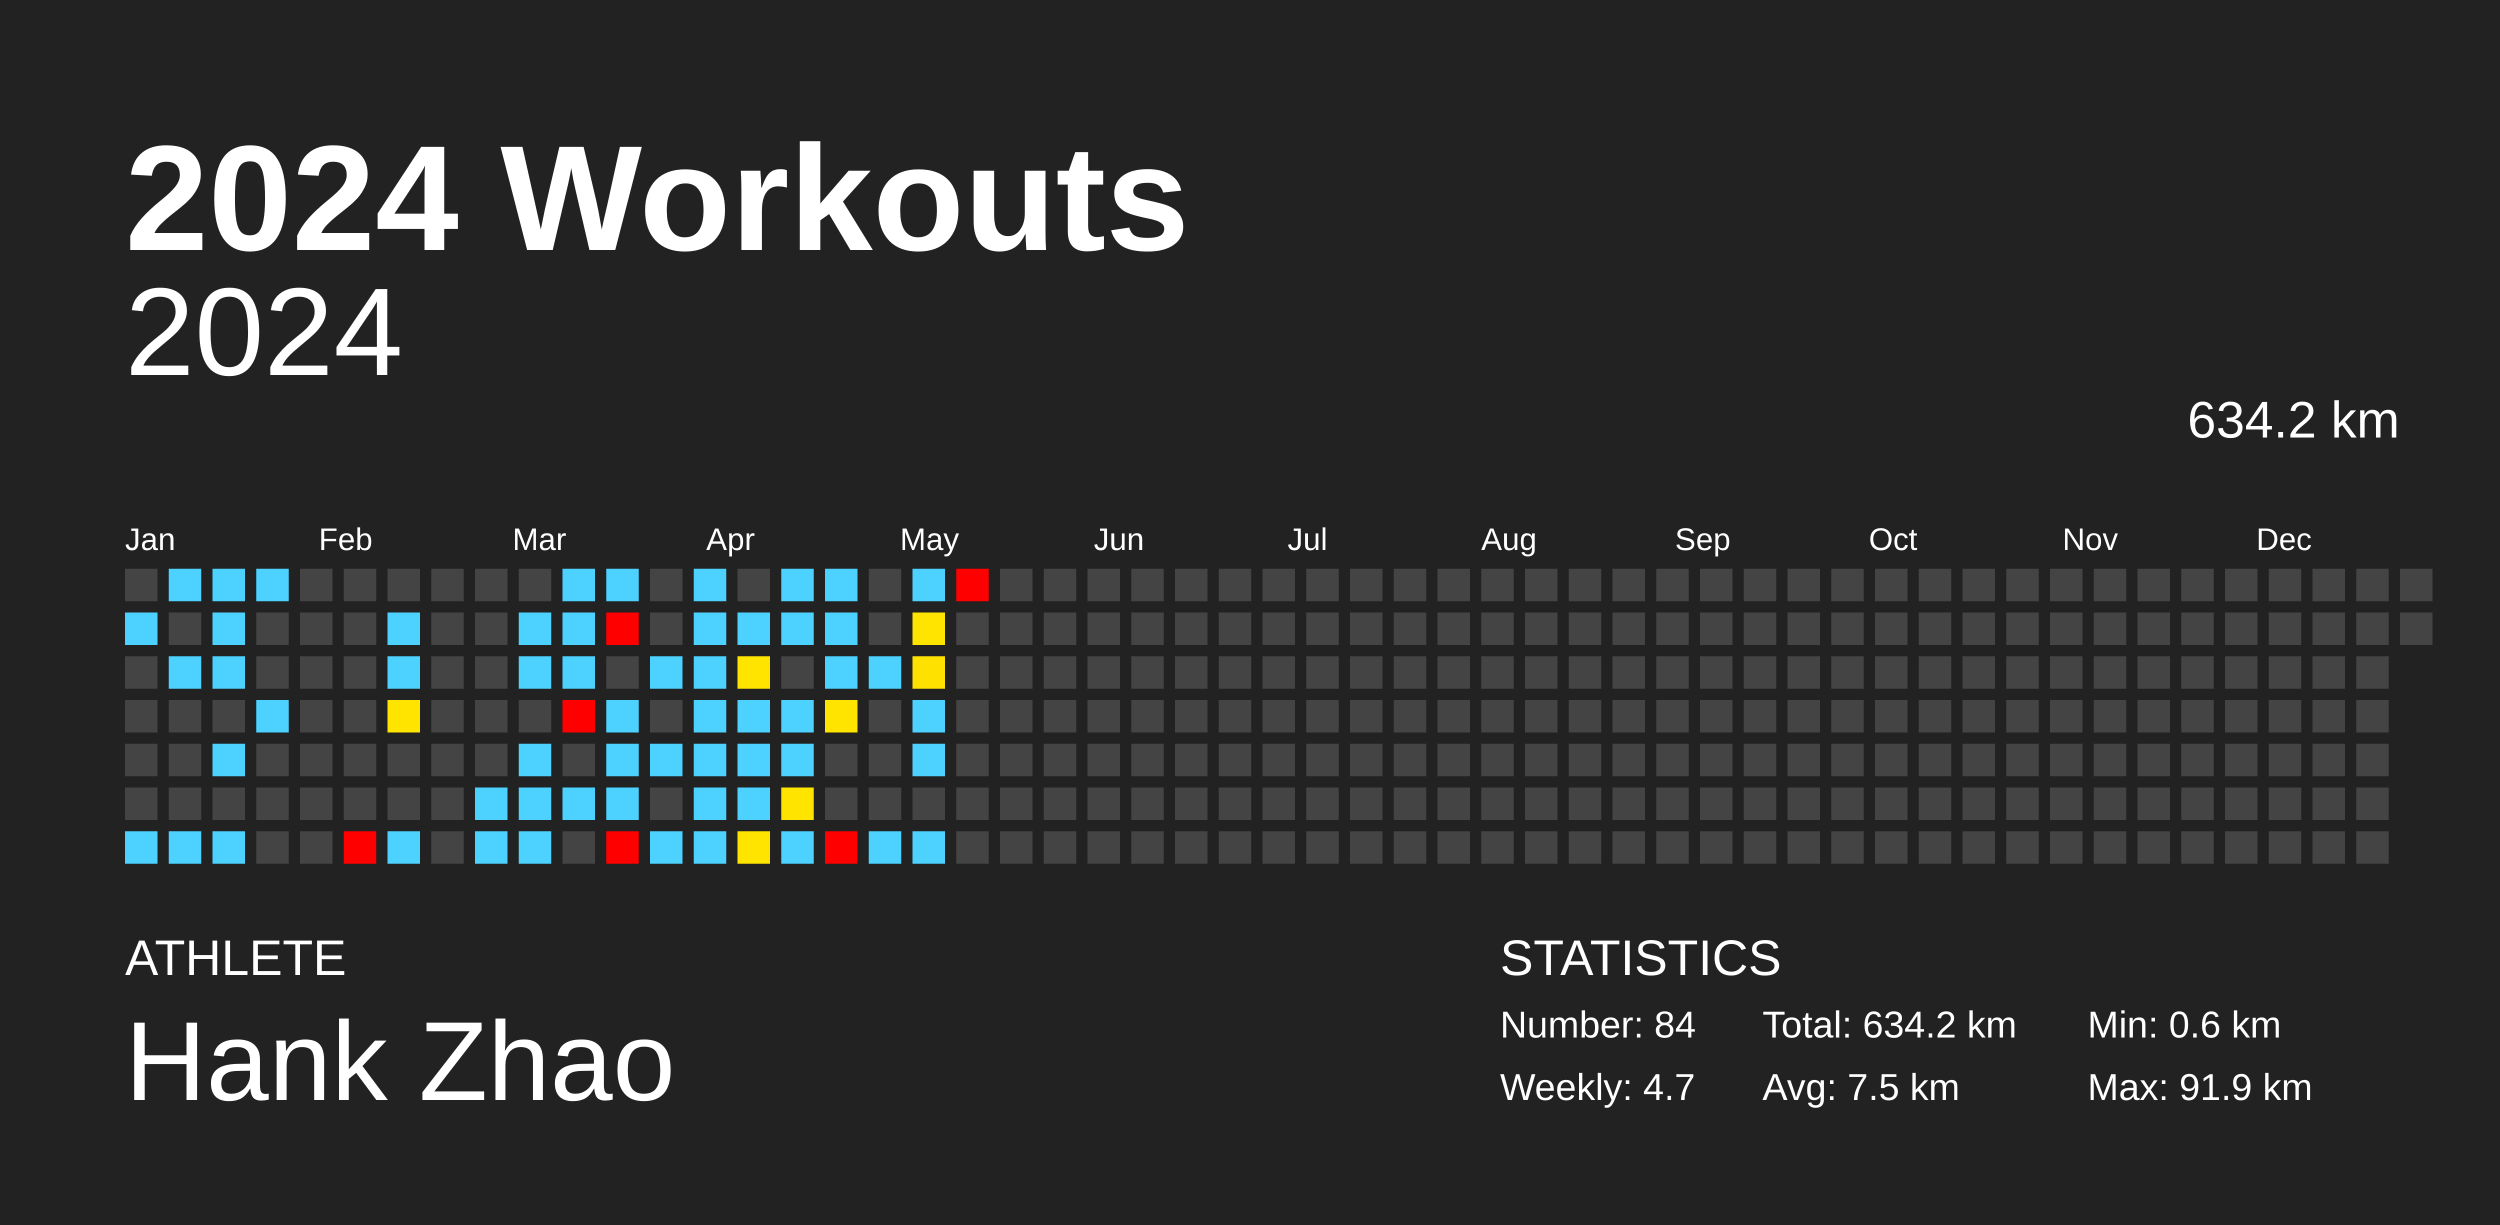
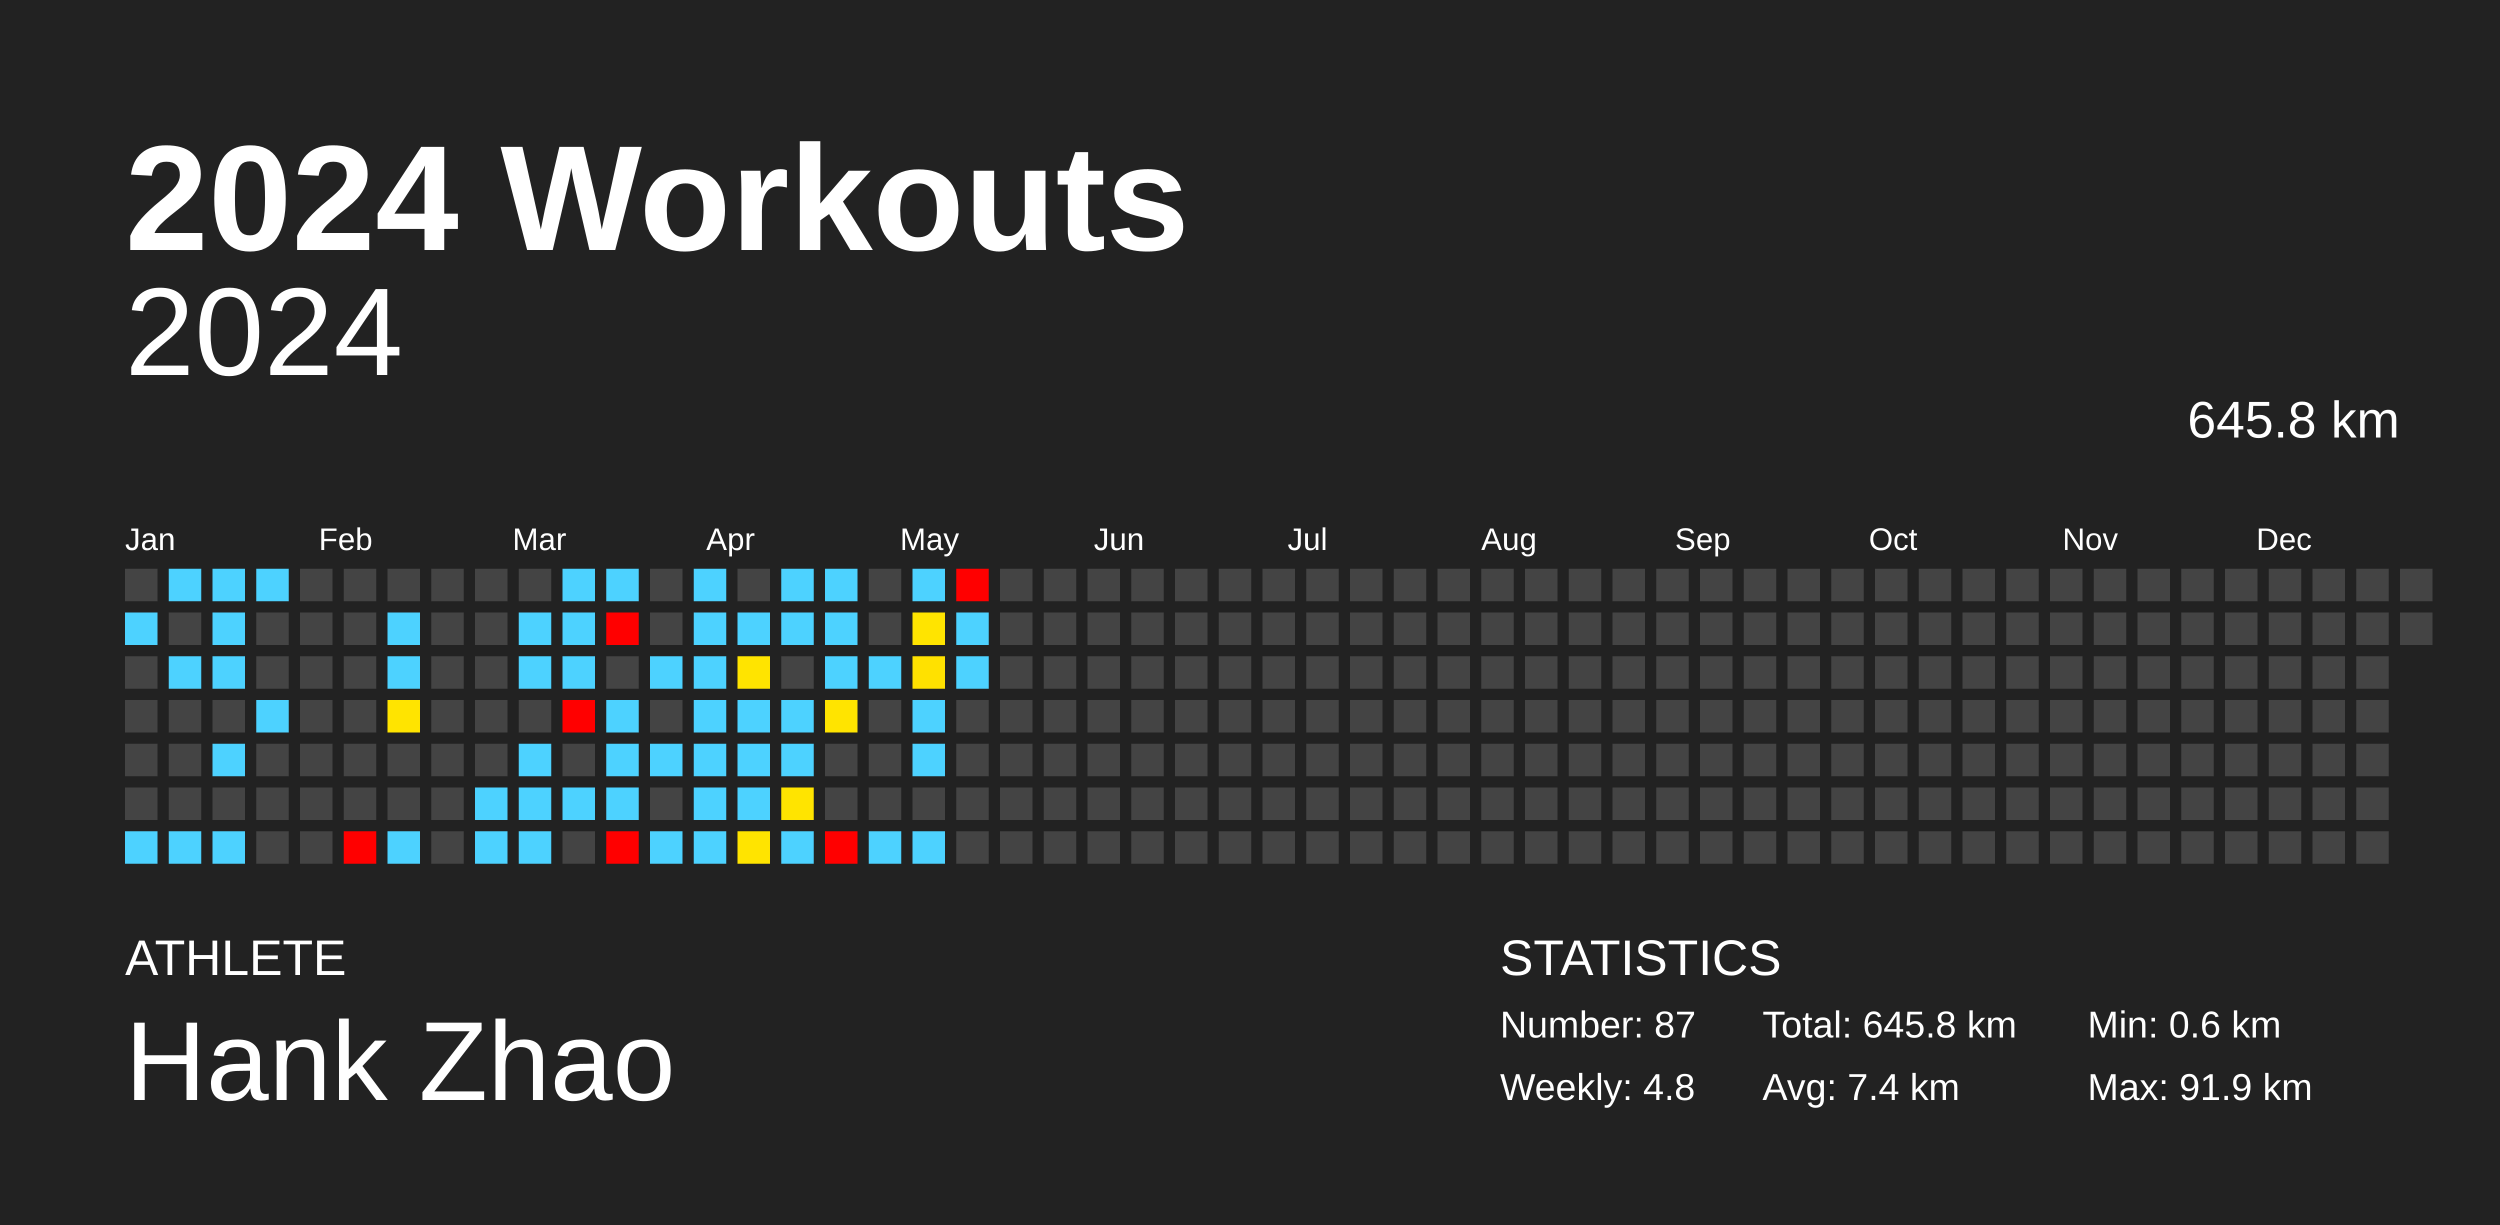
<svg xmlns="http://www.w3.org/2000/svg" baseProfile="full" height="98mm" version="1.1" viewBox="0,0,200,98" width="200mm">
  <defs />
  <rect fill="#222222" height="98" width="200" x="0" y="0" />
  <text fill="#FFFFFF" style="font-size:12px; font-family:Arial; font-weight:bold;" x="10" y="20">2024 Workouts</text>
  <text fill="#FFFFFF" style="font-size:4px; font-family:Arial" x="10" y="78">ATHLETE</text>
  <text fill="#FFFFFF" style="font-size:9px; font-family:Arial" x="10" y="88">Hank Zhao</text>
  <text fill="#FFFFFF" style="font-size:4px; font-family:Arial" x="120" y="78">STATISTICS</text>
-   <text fill="#FFFFFF" style="font-size:3px; font-family:Arial" x="120" y="83">Number: 84</text>
-   <text fill="#FFFFFF" style="font-size:3px; font-family:Arial" x="120" y="88">Weekly: 4.7</text>
-   <text fill="#FFFFFF" style="font-size:3px; font-family:Arial" x="141" y="83">Total: 634.2 km</text>
-   <text fill="#FFFFFF" style="font-size:3px; font-family:Arial" x="141" y="88">Avg: 7.5 km</text>
+   <text fill="#FFFFFF" style="font-size:3px; font-family:Arial" x="120" y="83">Number: 87</text>
+   <text fill="#FFFFFF" style="font-size:3px; font-family:Arial" x="120" y="88">Weekly: 4.8</text>
+   <text fill="#FFFFFF" style="font-size:3px; font-family:Arial" x="141" y="83">Total: 645.8 km</text>
+   <text fill="#FFFFFF" style="font-size:3px; font-family:Arial" x="141" y="88">Avg: 7.4 km</text>
  <text fill="#FFFFFF" style="font-size:3px; font-family:Arial" x="167" y="83">Min: 0.6 km</text>
  <text fill="#FFFFFF" style="font-size:3px; font-family:Arial" x="167" y="88">Max: 91.9 km</text>
  <text alignment-baseline="hanging" fill="#FFFFFF" style="font-size:10.0px; font-family:Arial;" x="10" y="30">2024</text>
-   <text alignment-baseline="hanging" fill="#FFFFFF" style="font-size:4.125px; font-family:Arial;" x="175" y="35">634.2 km</text>
+   <text alignment-baseline="hanging" fill="#FFFFFF" style="font-size:4.125px; font-family:Arial;" x="175" y="35">645.8 km</text>
  <text fill="#FFFFFF" style="font-size:2.5px; font-family:Arial" x="10.0" y="44">Jan</text>
  <text fill="#FFFFFF" style="font-size:2.5px; font-family:Arial" x="25.5" y="44">Feb</text>
  <text fill="#FFFFFF" style="font-size:2.5px; font-family:Arial" x="41.0" y="44">Mar</text>
  <text fill="#FFFFFF" style="font-size:2.5px; font-family:Arial" x="56.5" y="44">Apr</text>
  <text fill="#FFFFFF" style="font-size:2.5px; font-family:Arial" x="72.0" y="44">May</text>
  <text fill="#FFFFFF" style="font-size:2.5px; font-family:Arial" x="87.5" y="44">Jun</text>
  <text fill="#FFFFFF" style="font-size:2.5px; font-family:Arial" x="103.0" y="44">Jul</text>
  <text fill="#FFFFFF" style="font-size:2.5px; font-family:Arial" x="118.5" y="44">Aug</text>
  <text fill="#FFFFFF" style="font-size:2.5px; font-family:Arial" x="134.0" y="44">Sep</text>
  <text fill="#FFFFFF" style="font-size:2.5px; font-family:Arial" x="149.5" y="44">Oct</text>
  <text fill="#FFFFFF" style="font-size:2.5px; font-family:Arial" x="165.0" y="44">Nov</text>
  <text fill="#FFFFFF" style="font-size:2.5px; font-family:Arial" x="180.5" y="44">Dec</text>
  <rect fill="#444444" height="2.6" width="2.6" x="10.0" y="45.5" />
  <rect fill="#4dd2ff" height="2.6" width="2.6" x="10.0" y="49.0" />
  <rect fill="#444444" height="2.6" width="2.6" x="10.0" y="52.5" />
  <rect fill="#444444" height="2.6" width="2.6" x="10.0" y="56.0" />
  <rect fill="#444444" height="2.6" width="2.6" x="10.0" y="59.5" />
  <rect fill="#444444" height="2.6" width="2.6" x="10.0" y="63.0" />
  <rect fill="#4dd2ff" height="2.6" width="2.6" x="10.0" y="66.5" />
  <rect fill="#4dd2ff" height="2.6" width="2.6" x="13.5" y="45.5" />
  <rect fill="#444444" height="2.6" width="2.6" x="13.5" y="49.0" />
  <rect fill="#4dd2ff" height="2.6" width="2.6" x="13.5" y="52.5" />
  <rect fill="#444444" height="2.6" width="2.6" x="13.5" y="56.0" />
  <rect fill="#444444" height="2.6" width="2.6" x="13.5" y="59.5" />
  <rect fill="#444444" height="2.6" width="2.6" x="13.5" y="63.0" />
  <rect fill="#4dd2ff" height="2.6" width="2.6" x="13.5" y="66.5" />
  <rect fill="#4dd2ff" height="2.6" width="2.6" x="17.0" y="45.5" />
  <rect fill="#4dd2ff" height="2.6" width="2.6" x="17.0" y="49.0" />
  <rect fill="#4dd2ff" height="2.6" width="2.6" x="17.0" y="52.5" />
  <rect fill="#444444" height="2.6" width="2.6" x="17.0" y="56.0" />
  <rect fill="#4dd2ff" height="2.6" width="2.6" x="17.0" y="59.5" />
  <rect fill="#444444" height="2.6" width="2.6" x="17.0" y="63.0" />
  <rect fill="#4dd2ff" height="2.6" width="2.6" x="17.0" y="66.5" />
  <rect fill="#4dd2ff" height="2.6" width="2.6" x="20.5" y="45.5" />
  <rect fill="#444444" height="2.6" width="2.6" x="20.5" y="49.0" />
  <rect fill="#444444" height="2.6" width="2.6" x="20.5" y="52.5" />
  <rect fill="#4dd2ff" height="2.6" width="2.6" x="20.5" y="56.0" />
  <rect fill="#444444" height="2.6" width="2.6" x="20.5" y="59.5" />
  <rect fill="#444444" height="2.6" width="2.6" x="20.5" y="63.0" />
  <rect fill="#444444" height="2.6" width="2.6" x="20.5" y="66.5" />
  <rect fill="#444444" height="2.6" width="2.6" x="24.0" y="45.5" />
  <rect fill="#444444" height="2.6" width="2.6" x="24.0" y="49.0" />
  <rect fill="#444444" height="2.6" width="2.6" x="24.0" y="52.5" />
  <rect fill="#444444" height="2.6" width="2.6" x="24.0" y="56.0" />
  <rect fill="#444444" height="2.6" width="2.6" x="24.0" y="59.5" />
  <rect fill="#444444" height="2.6" width="2.6" x="24.0" y="63.0" />
  <rect fill="#444444" height="2.6" width="2.6" x="24.0" y="66.5" />
  <rect fill="#444444" height="2.6" width="2.6" x="27.5" y="45.5" />
  <rect fill="#444444" height="2.6" width="2.6" x="27.5" y="49.0" />
  <rect fill="#444444" height="2.6" width="2.6" x="27.5" y="52.5" />
  <rect fill="#444444" height="2.6" width="2.6" x="27.5" y="56.0" />
  <rect fill="#444444" height="2.6" width="2.6" x="27.5" y="59.5" />
  <rect fill="#444444" height="2.6" width="2.6" x="27.5" y="63.0" />
  <rect fill="red" height="2.6" width="2.6" x="27.5" y="66.5" />
  <rect fill="#444444" height="2.6" width="2.6" x="31.0" y="45.5" />
  <rect fill="#4dd2ff" height="2.6" width="2.6" x="31.0" y="49.0" />
  <rect fill="#4dd2ff" height="2.6" width="2.6" x="31.0" y="52.5" />
  <rect fill="#ffe400" height="2.6" width="2.6" x="31.0" y="56.0" />
  <rect fill="#444444" height="2.6" width="2.6" x="31.0" y="59.5" />
  <rect fill="#444444" height="2.6" width="2.6" x="31.0" y="63.0" />
  <rect fill="#4dd2ff" height="2.6" width="2.6" x="31.0" y="66.5" />
  <rect fill="#444444" height="2.6" width="2.6" x="34.5" y="45.5" />
  <rect fill="#444444" height="2.6" width="2.6" x="34.5" y="49.0" />
  <rect fill="#444444" height="2.6" width="2.6" x="34.5" y="52.5" />
  <rect fill="#444444" height="2.6" width="2.6" x="34.5" y="56.0" />
  <rect fill="#444444" height="2.6" width="2.6" x="34.5" y="59.5" />
  <rect fill="#444444" height="2.6" width="2.6" x="34.5" y="63.0" />
  <rect fill="#444444" height="2.6" width="2.6" x="34.5" y="66.5" />
  <rect fill="#444444" height="2.6" width="2.6" x="38.0" y="45.5" />
  <rect fill="#444444" height="2.6" width="2.6" x="38.0" y="49.0" />
  <rect fill="#444444" height="2.6" width="2.6" x="38.0" y="52.5" />
  <rect fill="#444444" height="2.6" width="2.6" x="38.0" y="56.0" />
  <rect fill="#444444" height="2.6" width="2.6" x="38.0" y="59.5" />
  <rect fill="#4dd2ff" height="2.6" width="2.6" x="38.0" y="63.0" />
  <rect fill="#4dd2ff" height="2.6" width="2.6" x="38.0" y="66.5" />
  <rect fill="#444444" height="2.6" width="2.6" x="41.5" y="45.5" />
  <rect fill="#4dd2ff" height="2.6" width="2.6" x="41.5" y="49.0" />
  <rect fill="#4dd2ff" height="2.6" width="2.6" x="41.5" y="52.5" />
  <rect fill="#444444" height="2.6" width="2.6" x="41.5" y="56.0" />
  <rect fill="#4dd2ff" height="2.6" width="2.6" x="41.5" y="59.5" />
  <rect fill="#4dd2ff" height="2.6" width="2.6" x="41.5" y="63.0" />
  <rect fill="#4dd2ff" height="2.6" width="2.6" x="41.5" y="66.5" />
  <rect fill="#4dd2ff" height="2.6" width="2.6" x="45.0" y="45.5" />
  <rect fill="#4dd2ff" height="2.6" width="2.6" x="45.0" y="49.0" />
  <rect fill="#4dd2ff" height="2.6" width="2.6" x="45.0" y="52.5" />
  <rect fill="red" height="2.6" width="2.6" x="45.0" y="56.0" />
  <rect fill="#444444" height="2.6" width="2.6" x="45.0" y="59.5" />
  <rect fill="#4dd2ff" height="2.6" width="2.6" x="45.0" y="63.0" />
  <rect fill="#444444" height="2.6" width="2.6" x="45.0" y="66.5" />
  <rect fill="#4dd2ff" height="2.6" width="2.6" x="48.5" y="45.5" />
  <rect fill="red" height="2.6" width="2.6" x="48.5" y="49.0" />
  <rect fill="#444444" height="2.6" width="2.6" x="48.5" y="52.5" />
  <rect fill="#4dd2ff" height="2.6" width="2.6" x="48.5" y="56.0" />
  <rect fill="#4dd2ff" height="2.6" width="2.6" x="48.5" y="59.5" />
  <rect fill="#4dd2ff" height="2.6" width="2.6" x="48.5" y="63.0" />
  <rect fill="red" height="2.6" width="2.6" x="48.5" y="66.5" />
  <rect fill="#444444" height="2.6" width="2.6" x="52.0" y="45.5" />
  <rect fill="#444444" height="2.6" width="2.6" x="52.0" y="49.0" />
  <rect fill="#4dd2ff" height="2.6" width="2.6" x="52.0" y="52.5" />
  <rect fill="#444444" height="2.6" width="2.6" x="52.0" y="56.0" />
  <rect fill="#4dd2ff" height="2.6" width="2.6" x="52.0" y="59.5" />
  <rect fill="#444444" height="2.6" width="2.6" x="52.0" y="63.0" />
  <rect fill="#4dd2ff" height="2.6" width="2.6" x="52.0" y="66.5" />
  <rect fill="#4dd2ff" height="2.6" width="2.6" x="55.5" y="45.5" />
  <rect fill="#4dd2ff" height="2.6" width="2.6" x="55.5" y="49.0" />
  <rect fill="#4dd2ff" height="2.6" width="2.6" x="55.5" y="52.5" />
  <rect fill="#4dd2ff" height="2.6" width="2.6" x="55.5" y="56.0" />
  <rect fill="#4dd2ff" height="2.6" width="2.6" x="55.5" y="59.5" />
  <rect fill="#4dd2ff" height="2.6" width="2.6" x="55.5" y="63.0" />
  <rect fill="#4dd2ff" height="2.6" width="2.6" x="55.5" y="66.5" />
  <rect fill="#444444" height="2.6" width="2.6" x="59.0" y="45.5" />
  <rect fill="#4dd2ff" height="2.6" width="2.6" x="59.0" y="49.0" />
  <rect fill="#ffe400" height="2.6" width="2.6" x="59.0" y="52.5" />
  <rect fill="#4dd2ff" height="2.6" width="2.6" x="59.0" y="56.0" />
  <rect fill="#4dd2ff" height="2.6" width="2.6" x="59.0" y="59.5" />
  <rect fill="#4dd2ff" height="2.6" width="2.6" x="59.0" y="63.0" />
  <rect fill="#ffe400" height="2.6" width="2.6" x="59.0" y="66.5" />
  <rect fill="#4dd2ff" height="2.6" width="2.6" x="62.5" y="45.5" />
  <rect fill="#4dd2ff" height="2.6" width="2.6" x="62.5" y="49.0" />
  <rect fill="#444444" height="2.6" width="2.6" x="62.5" y="52.5" />
  <rect fill="#4dd2ff" height="2.6" width="2.6" x="62.5" y="56.0" />
  <rect fill="#4dd2ff" height="2.6" width="2.6" x="62.5" y="59.5" />
  <rect fill="#ffe400" height="2.6" width="2.6" x="62.5" y="63.0" />
  <rect fill="#4dd2ff" height="2.6" width="2.6" x="62.5" y="66.5" />
  <rect fill="#4dd2ff" height="2.6" width="2.6" x="66.0" y="45.5" />
  <rect fill="#4dd2ff" height="2.6" width="2.6" x="66.0" y="49.0" />
  <rect fill="#4dd2ff" height="2.6" width="2.6" x="66.0" y="52.5" />
  <rect fill="#ffe400" height="2.6" width="2.6" x="66.0" y="56.0" />
  <rect fill="#444444" height="2.6" width="2.6" x="66.0" y="59.5" />
  <rect fill="#444444" height="2.6" width="2.6" x="66.0" y="63.0" />
  <rect fill="red" height="2.6" width="2.6" x="66.0" y="66.5" />
  <rect fill="#444444" height="2.6" width="2.6" x="69.5" y="45.5" />
  <rect fill="#444444" height="2.6" width="2.6" x="69.5" y="49.0" />
  <rect fill="#4dd2ff" height="2.6" width="2.6" x="69.5" y="52.5" />
  <rect fill="#444444" height="2.6" width="2.6" x="69.5" y="56.0" />
  <rect fill="#444444" height="2.6" width="2.6" x="69.5" y="59.5" />
  <rect fill="#444444" height="2.6" width="2.6" x="69.5" y="63.0" />
  <rect fill="#4dd2ff" height="2.6" width="2.6" x="69.5" y="66.5" />
  <rect fill="#4dd2ff" height="2.6" width="2.6" x="73.0" y="45.5" />
  <rect fill="#ffe400" height="2.6" width="2.6" x="73.0" y="49.0" />
  <rect fill="#ffe100" height="2.6" width="2.6" x="73.0" y="52.5" />
  <rect fill="#4dd2ff" height="2.6" width="2.6" x="73.0" y="56.0" />
  <rect fill="#4dd2ff" height="2.6" width="2.6" x="73.0" y="59.5" />
  <rect fill="#444444" height="2.6" width="2.6" x="73.0" y="63.0" />
  <rect fill="#4dd2ff" height="2.6" width="2.6" x="73.0" y="66.5" />
  <rect fill="red" height="2.6" width="2.6" x="76.5" y="45.5" />
-   <rect fill="#444444" height="2.6" width="2.6" x="76.5" y="49.0" />
-   <rect fill="#444444" height="2.6" width="2.6" x="76.5" y="52.5" />
+   <rect fill="#4dd2ff" height="2.6" width="2.6" x="76.5" y="49.0" />
+   <rect fill="#4dd2ff" height="2.6" width="2.6" x="76.5" y="52.5" />
  <rect fill="#444444" height="2.6" width="2.6" x="76.5" y="56.0" />
  <rect fill="#444444" height="2.6" width="2.6" x="76.5" y="59.5" />
  <rect fill="#444444" height="2.6" width="2.6" x="76.5" y="63.0" />
  <rect fill="#444444" height="2.6" width="2.6" x="76.5" y="66.5" />
  <rect fill="#444444" height="2.6" width="2.6" x="80.0" y="45.5" />
  <rect fill="#444444" height="2.6" width="2.6" x="80.0" y="49.0" />
  <rect fill="#444444" height="2.6" width="2.6" x="80.0" y="52.5" />
  <rect fill="#444444" height="2.6" width="2.6" x="80.0" y="56.0" />
  <rect fill="#444444" height="2.6" width="2.6" x="80.0" y="59.5" />
  <rect fill="#444444" height="2.6" width="2.6" x="80.0" y="63.0" />
  <rect fill="#444444" height="2.6" width="2.6" x="80.0" y="66.5" />
  <rect fill="#444444" height="2.6" width="2.6" x="83.5" y="45.5" />
  <rect fill="#444444" height="2.6" width="2.6" x="83.5" y="49.0" />
  <rect fill="#444444" height="2.6" width="2.6" x="83.5" y="52.5" />
  <rect fill="#444444" height="2.6" width="2.6" x="83.5" y="56.0" />
  <rect fill="#444444" height="2.6" width="2.6" x="83.5" y="59.5" />
  <rect fill="#444444" height="2.6" width="2.6" x="83.5" y="63.0" />
  <rect fill="#444444" height="2.6" width="2.6" x="83.5" y="66.5" />
  <rect fill="#444444" height="2.6" width="2.6" x="87.0" y="45.5" />
  <rect fill="#444444" height="2.6" width="2.6" x="87.0" y="49.0" />
  <rect fill="#444444" height="2.6" width="2.6" x="87.0" y="52.5" />
  <rect fill="#444444" height="2.6" width="2.6" x="87.0" y="56.0" />
  <rect fill="#444444" height="2.6" width="2.6" x="87.0" y="59.5" />
  <rect fill="#444444" height="2.6" width="2.6" x="87.0" y="63.0" />
  <rect fill="#444444" height="2.6" width="2.6" x="87.0" y="66.5" />
  <rect fill="#444444" height="2.6" width="2.6" x="90.5" y="45.5" />
  <rect fill="#444444" height="2.6" width="2.6" x="90.5" y="49.0" />
  <rect fill="#444444" height="2.6" width="2.6" x="90.5" y="52.5" />
  <rect fill="#444444" height="2.6" width="2.6" x="90.5" y="56.0" />
  <rect fill="#444444" height="2.6" width="2.6" x="90.5" y="59.5" />
  <rect fill="#444444" height="2.6" width="2.6" x="90.5" y="63.0" />
  <rect fill="#444444" height="2.6" width="2.6" x="90.5" y="66.5" />
  <rect fill="#444444" height="2.6" width="2.6" x="94.0" y="45.5" />
  <rect fill="#444444" height="2.6" width="2.6" x="94.0" y="49.0" />
  <rect fill="#444444" height="2.6" width="2.6" x="94.0" y="52.5" />
  <rect fill="#444444" height="2.6" width="2.6" x="94.0" y="56.0" />
  <rect fill="#444444" height="2.6" width="2.6" x="94.0" y="59.5" />
  <rect fill="#444444" height="2.6" width="2.6" x="94.0" y="63.0" />
  <rect fill="#444444" height="2.6" width="2.6" x="94.0" y="66.5" />
  <rect fill="#444444" height="2.6" width="2.6" x="97.5" y="45.5" />
  <rect fill="#444444" height="2.6" width="2.6" x="97.5" y="49.0" />
  <rect fill="#444444" height="2.6" width="2.6" x="97.5" y="52.5" />
  <rect fill="#444444" height="2.6" width="2.6" x="97.5" y="56.0" />
  <rect fill="#444444" height="2.6" width="2.6" x="97.5" y="59.5" />
  <rect fill="#444444" height="2.6" width="2.6" x="97.5" y="63.0" />
  <rect fill="#444444" height="2.6" width="2.6" x="97.5" y="66.5" />
  <rect fill="#444444" height="2.6" width="2.6" x="101.0" y="45.5" />
  <rect fill="#444444" height="2.6" width="2.6" x="101.0" y="49.0" />
  <rect fill="#444444" height="2.6" width="2.6" x="101.0" y="52.5" />
  <rect fill="#444444" height="2.6" width="2.6" x="101.0" y="56.0" />
  <rect fill="#444444" height="2.6" width="2.6" x="101.0" y="59.5" />
  <rect fill="#444444" height="2.6" width="2.6" x="101.0" y="63.0" />
  <rect fill="#444444" height="2.6" width="2.6" x="101.0" y="66.5" />
  <rect fill="#444444" height="2.6" width="2.6" x="104.5" y="45.5" />
  <rect fill="#444444" height="2.6" width="2.6" x="104.5" y="49.0" />
  <rect fill="#444444" height="2.6" width="2.6" x="104.5" y="52.5" />
  <rect fill="#444444" height="2.6" width="2.6" x="104.5" y="56.0" />
  <rect fill="#444444" height="2.6" width="2.6" x="104.5" y="59.5" />
  <rect fill="#444444" height="2.6" width="2.6" x="104.5" y="63.0" />
  <rect fill="#444444" height="2.6" width="2.6" x="104.5" y="66.5" />
  <rect fill="#444444" height="2.6" width="2.6" x="108.0" y="45.5" />
  <rect fill="#444444" height="2.6" width="2.6" x="108.0" y="49.0" />
  <rect fill="#444444" height="2.6" width="2.6" x="108.0" y="52.5" />
  <rect fill="#444444" height="2.6" width="2.6" x="108.0" y="56.0" />
  <rect fill="#444444" height="2.6" width="2.6" x="108.0" y="59.5" />
  <rect fill="#444444" height="2.6" width="2.6" x="108.0" y="63.0" />
  <rect fill="#444444" height="2.6" width="2.6" x="108.0" y="66.5" />
  <rect fill="#444444" height="2.6" width="2.6" x="111.5" y="45.5" />
  <rect fill="#444444" height="2.6" width="2.6" x="111.5" y="49.0" />
  <rect fill="#444444" height="2.6" width="2.6" x="111.5" y="52.5" />
  <rect fill="#444444" height="2.6" width="2.6" x="111.5" y="56.0" />
  <rect fill="#444444" height="2.6" width="2.6" x="111.5" y="59.5" />
  <rect fill="#444444" height="2.6" width="2.6" x="111.5" y="63.0" />
  <rect fill="#444444" height="2.6" width="2.6" x="111.5" y="66.5" />
  <rect fill="#444444" height="2.6" width="2.6" x="115.0" y="45.5" />
  <rect fill="#444444" height="2.6" width="2.6" x="115.0" y="49.0" />
  <rect fill="#444444" height="2.6" width="2.6" x="115.0" y="52.5" />
  <rect fill="#444444" height="2.6" width="2.6" x="115.0" y="56.0" />
  <rect fill="#444444" height="2.6" width="2.6" x="115.0" y="59.5" />
  <rect fill="#444444" height="2.6" width="2.6" x="115.0" y="63.0" />
  <rect fill="#444444" height="2.6" width="2.6" x="115.0" y="66.5" />
  <rect fill="#444444" height="2.6" width="2.6" x="118.5" y="45.5" />
  <rect fill="#444444" height="2.6" width="2.6" x="118.5" y="49.0" />
  <rect fill="#444444" height="2.6" width="2.6" x="118.5" y="52.5" />
  <rect fill="#444444" height="2.6" width="2.6" x="118.5" y="56.0" />
  <rect fill="#444444" height="2.6" width="2.6" x="118.5" y="59.5" />
  <rect fill="#444444" height="2.6" width="2.6" x="118.5" y="63.0" />
  <rect fill="#444444" height="2.6" width="2.6" x="118.5" y="66.5" />
  <rect fill="#444444" height="2.6" width="2.6" x="122.0" y="45.5" />
  <rect fill="#444444" height="2.6" width="2.6" x="122.0" y="49.0" />
  <rect fill="#444444" height="2.6" width="2.6" x="122.0" y="52.5" />
  <rect fill="#444444" height="2.6" width="2.6" x="122.0" y="56.0" />
  <rect fill="#444444" height="2.6" width="2.6" x="122.0" y="59.5" />
  <rect fill="#444444" height="2.6" width="2.6" x="122.0" y="63.0" />
  <rect fill="#444444" height="2.6" width="2.6" x="122.0" y="66.5" />
  <rect fill="#444444" height="2.6" width="2.6" x="125.5" y="45.5" />
  <rect fill="#444444" height="2.6" width="2.6" x="125.5" y="49.0" />
  <rect fill="#444444" height="2.6" width="2.6" x="125.5" y="52.5" />
  <rect fill="#444444" height="2.6" width="2.6" x="125.5" y="56.0" />
  <rect fill="#444444" height="2.6" width="2.6" x="125.5" y="59.5" />
  <rect fill="#444444" height="2.6" width="2.6" x="125.5" y="63.0" />
  <rect fill="#444444" height="2.6" width="2.6" x="125.5" y="66.5" />
  <rect fill="#444444" height="2.6" width="2.6" x="129.0" y="45.5" />
  <rect fill="#444444" height="2.6" width="2.6" x="129.0" y="49.0" />
  <rect fill="#444444" height="2.6" width="2.6" x="129.0" y="52.5" />
  <rect fill="#444444" height="2.6" width="2.6" x="129.0" y="56.0" />
  <rect fill="#444444" height="2.6" width="2.6" x="129.0" y="59.5" />
  <rect fill="#444444" height="2.6" width="2.6" x="129.0" y="63.0" />
  <rect fill="#444444" height="2.6" width="2.6" x="129.0" y="66.5" />
  <rect fill="#444444" height="2.6" width="2.6" x="132.5" y="45.5" />
  <rect fill="#444444" height="2.6" width="2.6" x="132.5" y="49.0" />
  <rect fill="#444444" height="2.6" width="2.6" x="132.5" y="52.5" />
  <rect fill="#444444" height="2.6" width="2.6" x="132.5" y="56.0" />
  <rect fill="#444444" height="2.6" width="2.6" x="132.5" y="59.5" />
  <rect fill="#444444" height="2.6" width="2.6" x="132.5" y="63.0" />
  <rect fill="#444444" height="2.6" width="2.6" x="132.5" y="66.5" />
  <rect fill="#444444" height="2.6" width="2.6" x="136.0" y="45.5" />
  <rect fill="#444444" height="2.6" width="2.6" x="136.0" y="49.0" />
  <rect fill="#444444" height="2.6" width="2.6" x="136.0" y="52.5" />
  <rect fill="#444444" height="2.6" width="2.6" x="136.0" y="56.0" />
  <rect fill="#444444" height="2.6" width="2.6" x="136.0" y="59.5" />
  <rect fill="#444444" height="2.6" width="2.6" x="136.0" y="63.0" />
  <rect fill="#444444" height="2.6" width="2.6" x="136.0" y="66.5" />
  <rect fill="#444444" height="2.6" width="2.6" x="139.5" y="45.5" />
  <rect fill="#444444" height="2.6" width="2.6" x="139.5" y="49.0" />
  <rect fill="#444444" height="2.6" width="2.6" x="139.5" y="52.5" />
  <rect fill="#444444" height="2.6" width="2.6" x="139.5" y="56.0" />
  <rect fill="#444444" height="2.6" width="2.6" x="139.5" y="59.5" />
  <rect fill="#444444" height="2.6" width="2.6" x="139.5" y="63.0" />
  <rect fill="#444444" height="2.6" width="2.6" x="139.5" y="66.5" />
  <rect fill="#444444" height="2.6" width="2.6" x="143.0" y="45.5" />
  <rect fill="#444444" height="2.6" width="2.6" x="143.0" y="49.0" />
  <rect fill="#444444" height="2.6" width="2.6" x="143.0" y="52.5" />
  <rect fill="#444444" height="2.6" width="2.6" x="143.0" y="56.0" />
  <rect fill="#444444" height="2.6" width="2.6" x="143.0" y="59.5" />
  <rect fill="#444444" height="2.6" width="2.6" x="143.0" y="63.0" />
  <rect fill="#444444" height="2.6" width="2.6" x="143.0" y="66.5" />
  <rect fill="#444444" height="2.6" width="2.6" x="146.5" y="45.5" />
  <rect fill="#444444" height="2.6" width="2.6" x="146.5" y="49.0" />
  <rect fill="#444444" height="2.6" width="2.6" x="146.5" y="52.5" />
  <rect fill="#444444" height="2.6" width="2.6" x="146.5" y="56.0" />
  <rect fill="#444444" height="2.6" width="2.6" x="146.5" y="59.5" />
  <rect fill="#444444" height="2.6" width="2.6" x="146.5" y="63.0" />
  <rect fill="#444444" height="2.6" width="2.6" x="146.5" y="66.5" />
  <rect fill="#444444" height="2.6" width="2.6" x="150.0" y="45.5" />
  <rect fill="#444444" height="2.6" width="2.6" x="150.0" y="49.0" />
  <rect fill="#444444" height="2.6" width="2.6" x="150.0" y="52.5" />
  <rect fill="#444444" height="2.6" width="2.6" x="150.0" y="56.0" />
  <rect fill="#444444" height="2.6" width="2.6" x="150.0" y="59.5" />
  <rect fill="#444444" height="2.6" width="2.6" x="150.0" y="63.0" />
  <rect fill="#444444" height="2.6" width="2.6" x="150.0" y="66.5" />
  <rect fill="#444444" height="2.6" width="2.6" x="153.5" y="45.5" />
  <rect fill="#444444" height="2.6" width="2.6" x="153.5" y="49.0" />
  <rect fill="#444444" height="2.6" width="2.6" x="153.5" y="52.5" />
  <rect fill="#444444" height="2.6" width="2.6" x="153.5" y="56.0" />
  <rect fill="#444444" height="2.6" width="2.6" x="153.5" y="59.5" />
  <rect fill="#444444" height="2.6" width="2.6" x="153.5" y="63.0" />
  <rect fill="#444444" height="2.6" width="2.6" x="153.5" y="66.5" />
  <rect fill="#444444" height="2.6" width="2.6" x="157.0" y="45.5" />
  <rect fill="#444444" height="2.6" width="2.6" x="157.0" y="49.0" />
  <rect fill="#444444" height="2.6" width="2.6" x="157.0" y="52.5" />
  <rect fill="#444444" height="2.6" width="2.6" x="157.0" y="56.0" />
  <rect fill="#444444" height="2.6" width="2.6" x="157.0" y="59.5" />
  <rect fill="#444444" height="2.6" width="2.6" x="157.0" y="63.0" />
  <rect fill="#444444" height="2.6" width="2.6" x="157.0" y="66.5" />
  <rect fill="#444444" height="2.6" width="2.6" x="160.5" y="45.5" />
  <rect fill="#444444" height="2.6" width="2.6" x="160.5" y="49.0" />
  <rect fill="#444444" height="2.6" width="2.6" x="160.5" y="52.5" />
  <rect fill="#444444" height="2.6" width="2.6" x="160.5" y="56.0" />
  <rect fill="#444444" height="2.6" width="2.6" x="160.5" y="59.5" />
  <rect fill="#444444" height="2.6" width="2.6" x="160.5" y="63.0" />
  <rect fill="#444444" height="2.6" width="2.6" x="160.5" y="66.5" />
  <rect fill="#444444" height="2.6" width="2.6" x="164.0" y="45.5" />
  <rect fill="#444444" height="2.6" width="2.6" x="164.0" y="49.0" />
  <rect fill="#444444" height="2.6" width="2.6" x="164.0" y="52.5" />
  <rect fill="#444444" height="2.6" width="2.6" x="164.0" y="56.0" />
  <rect fill="#444444" height="2.6" width="2.6" x="164.0" y="59.5" />
  <rect fill="#444444" height="2.6" width="2.6" x="164.0" y="63.0" />
  <rect fill="#444444" height="2.6" width="2.6" x="164.0" y="66.5" />
  <rect fill="#444444" height="2.6" width="2.6" x="167.5" y="45.5" />
  <rect fill="#444444" height="2.6" width="2.6" x="167.5" y="49.0" />
  <rect fill="#444444" height="2.6" width="2.6" x="167.5" y="52.5" />
  <rect fill="#444444" height="2.6" width="2.6" x="167.5" y="56.0" />
  <rect fill="#444444" height="2.6" width="2.6" x="167.5" y="59.5" />
  <rect fill="#444444" height="2.6" width="2.6" x="167.5" y="63.0" />
  <rect fill="#444444" height="2.6" width="2.6" x="167.5" y="66.5" />
  <rect fill="#444444" height="2.6" width="2.6" x="171.0" y="45.5" />
  <rect fill="#444444" height="2.6" width="2.6" x="171.0" y="49.0" />
  <rect fill="#444444" height="2.6" width="2.6" x="171.0" y="52.5" />
  <rect fill="#444444" height="2.6" width="2.6" x="171.0" y="56.0" />
  <rect fill="#444444" height="2.6" width="2.6" x="171.0" y="59.5" />
  <rect fill="#444444" height="2.6" width="2.6" x="171.0" y="63.0" />
  <rect fill="#444444" height="2.6" width="2.6" x="171.0" y="66.5" />
  <rect fill="#444444" height="2.6" width="2.6" x="174.5" y="45.5" />
  <rect fill="#444444" height="2.6" width="2.6" x="174.5" y="49.0" />
  <rect fill="#444444" height="2.6" width="2.6" x="174.5" y="52.5" />
  <rect fill="#444444" height="2.6" width="2.6" x="174.5" y="56.0" />
  <rect fill="#444444" height="2.6" width="2.6" x="174.5" y="59.5" />
  <rect fill="#444444" height="2.6" width="2.6" x="174.5" y="63.0" />
  <rect fill="#444444" height="2.6" width="2.6" x="174.5" y="66.5" />
  <rect fill="#444444" height="2.6" width="2.6" x="178.0" y="45.5" />
  <rect fill="#444444" height="2.6" width="2.6" x="178.0" y="49.0" />
  <rect fill="#444444" height="2.6" width="2.6" x="178.0" y="52.5" />
  <rect fill="#444444" height="2.6" width="2.6" x="178.0" y="56.0" />
  <rect fill="#444444" height="2.6" width="2.6" x="178.0" y="59.5" />
  <rect fill="#444444" height="2.6" width="2.6" x="178.0" y="63.0" />
  <rect fill="#444444" height="2.6" width="2.6" x="178.0" y="66.5" />
  <rect fill="#444444" height="2.6" width="2.6" x="181.5" y="45.5" />
  <rect fill="#444444" height="2.6" width="2.6" x="181.5" y="49.0" />
  <rect fill="#444444" height="2.6" width="2.6" x="181.5" y="52.5" />
  <rect fill="#444444" height="2.6" width="2.6" x="181.5" y="56.0" />
  <rect fill="#444444" height="2.6" width="2.6" x="181.5" y="59.5" />
  <rect fill="#444444" height="2.6" width="2.6" x="181.5" y="63.0" />
  <rect fill="#444444" height="2.6" width="2.6" x="181.5" y="66.5" />
  <rect fill="#444444" height="2.6" width="2.6" x="185.0" y="45.5" />
  <rect fill="#444444" height="2.6" width="2.6" x="185.0" y="49.0" />
  <rect fill="#444444" height="2.6" width="2.6" x="185.0" y="52.5" />
  <rect fill="#444444" height="2.6" width="2.6" x="185.0" y="56.0" />
  <rect fill="#444444" height="2.6" width="2.6" x="185.0" y="59.5" />
  <rect fill="#444444" height="2.6" width="2.6" x="185.0" y="63.0" />
  <rect fill="#444444" height="2.6" width="2.6" x="185.0" y="66.5" />
  <rect fill="#444444" height="2.6" width="2.6" x="188.5" y="45.5" />
  <rect fill="#444444" height="2.6" width="2.6" x="188.5" y="49.0" />
  <rect fill="#444444" height="2.6" width="2.6" x="188.5" y="52.5" />
  <rect fill="#444444" height="2.6" width="2.6" x="188.5" y="56.0" />
  <rect fill="#444444" height="2.6" width="2.6" x="188.5" y="59.5" />
  <rect fill="#444444" height="2.6" width="2.6" x="188.5" y="63.0" />
  <rect fill="#444444" height="2.6" width="2.6" x="188.5" y="66.5" />
  <rect fill="#444444" height="2.6" width="2.6" x="192.0" y="45.5" />
  <rect fill="#444444" height="2.6" width="2.6" x="192.0" y="49.0" />
</svg>
